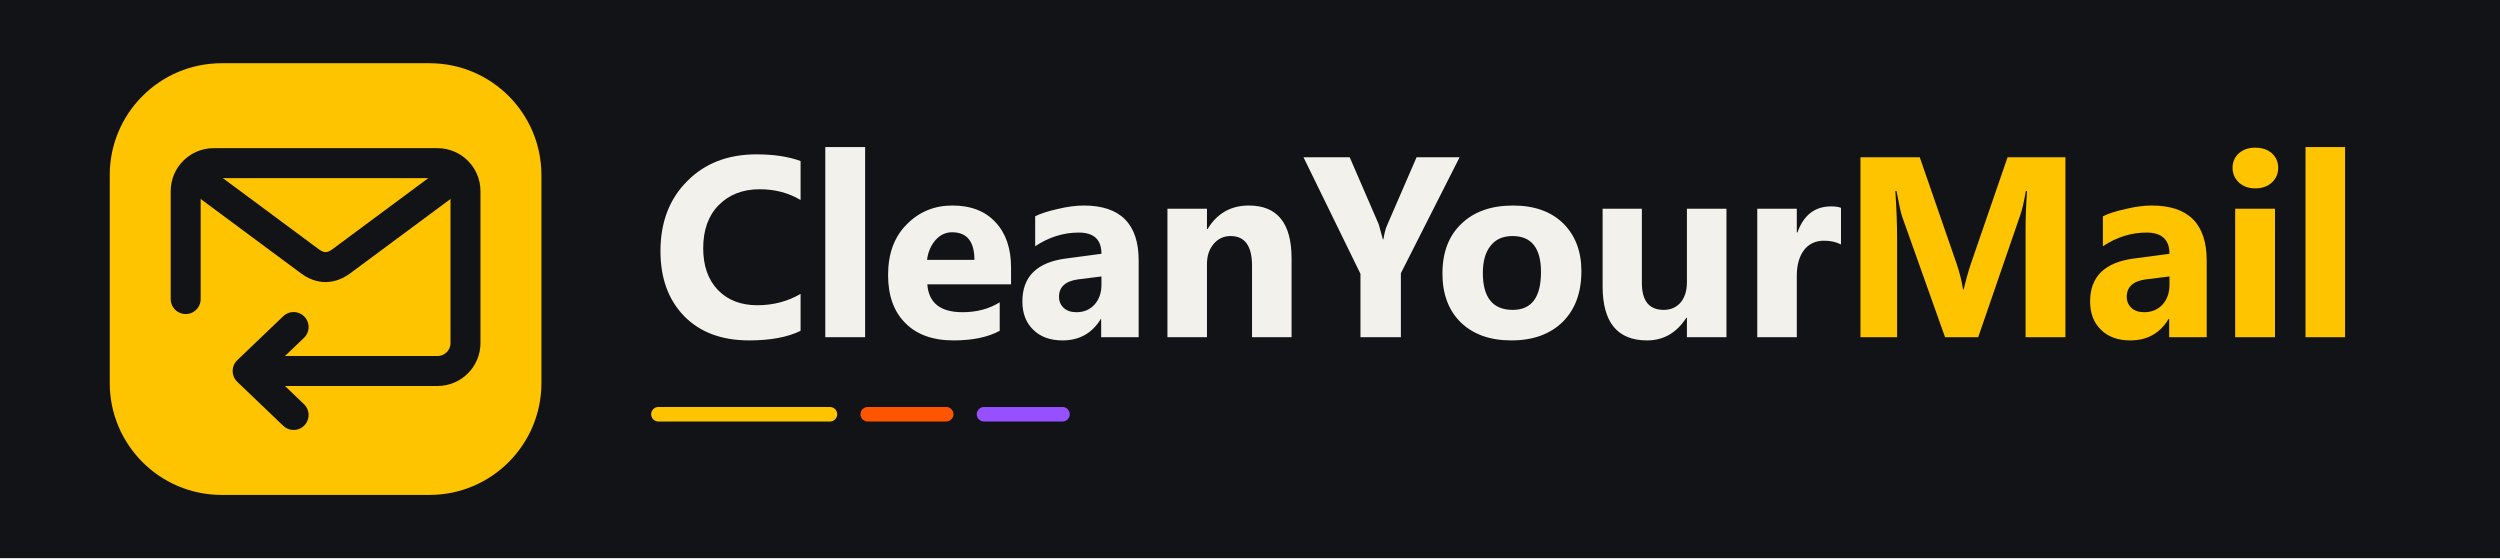
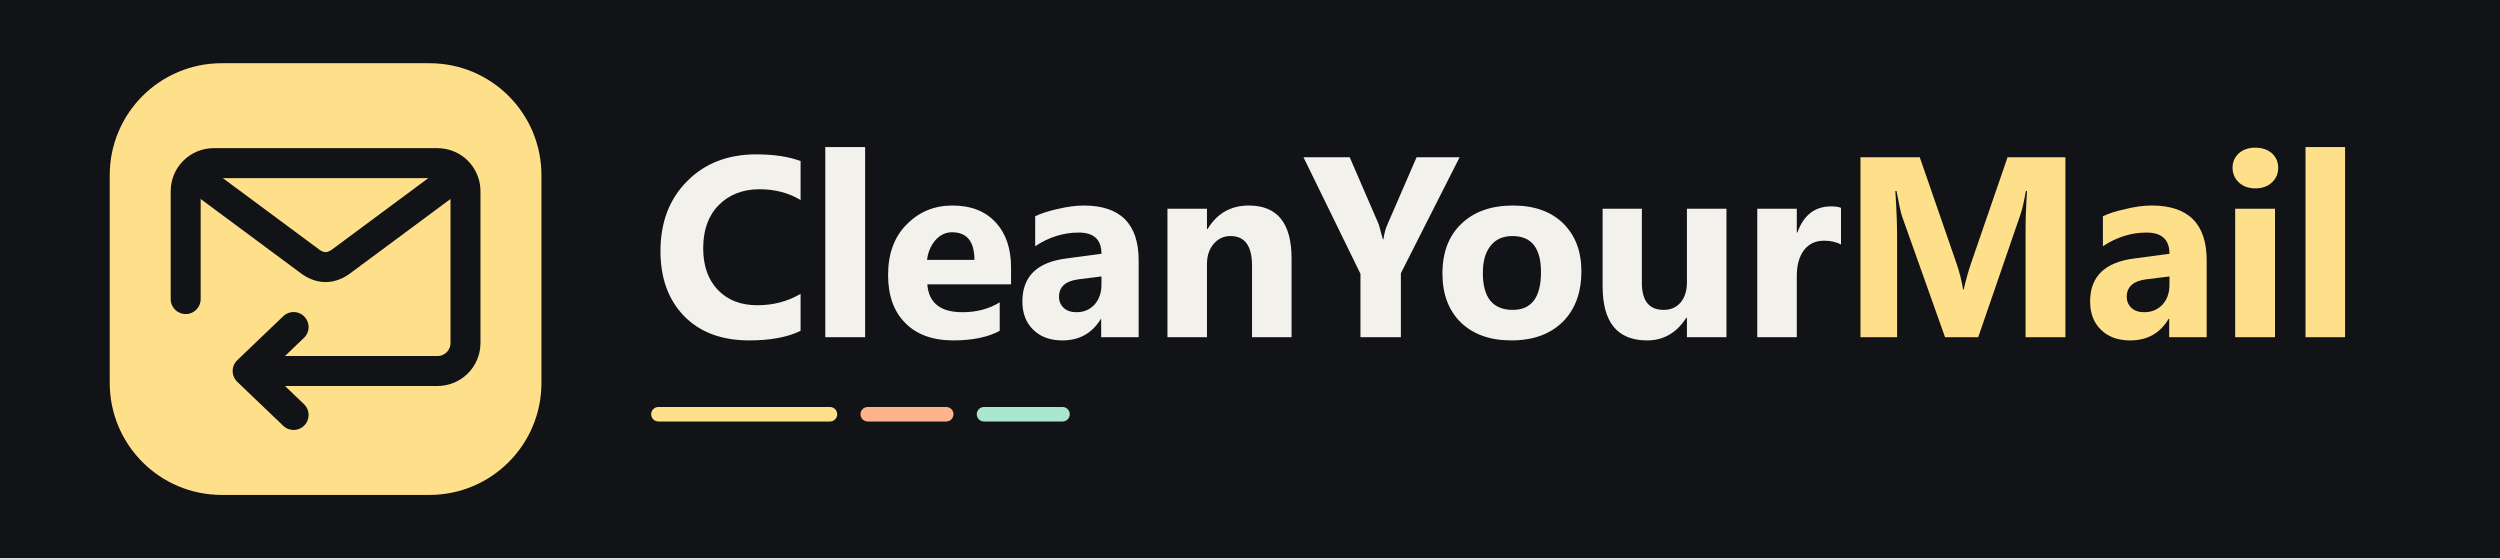
<svg xmlns="http://www.w3.org/2000/svg" width="860" height="192" viewBox="0 0 860 192" role="img" aria-labelledby="title desc">
  <rect width="860" height="192" fill="#121316" />
  <g transform="translate(24 8) scale(0.34375)">
-     <rect x="40" y="40" width="432" height="432" rx="112" fill="#FFC400" />
+     <rect x="40" y="40" width="432" height="432" rx="112" fill="#FFE08A" />
    <g fill="none" stroke="#121316" stroke-width="30" stroke-linecap="round" stroke-linejoin="round">
      <path d="M116 276 V168 A28 28 0 0 1 144 140 H368 A28 28 0 0 1 396 168 V320 A28 28 0 0 1 368 348 H184" />
      <path d="M124 152 L240 238 Q256 250 272 238 L388 152" />
      <path d="M224 304 L178 348 L224 392" />
    </g>
  </g>
  <g transform="translate(216 40)">
    <path fill="#F3F1EC" d="M59.4 73.8Q52.7 77.1 41.7 77.1Q27.5 77.1 19.3 68.7Q11.2 60.3 11.2 46.4Q11.2 31.5 20.4 22.3Q29.5 13.1 44.2 13.1Q53.2 13.1 59.4 15.4V28.8Q53.2 25.1 45.3 25.1Q36.6 25.1 31.2 30.6Q25.9 36 25.9 45.4Q25.9 54.4 30.9 59.7Q36 65 44.5 65Q52.7 65 59.4 61.1Z M81.6 76H67.9V10.6H81.6Z M131.8 57.8H103Q103.7 67.4 115.1 67.4Q122.4 67.4 127.9 64V73.8Q121.8 77.1 112 77.1Q101.3 77.1 95.4 71.1Q89.5 65.2 89.5 54.6Q89.5 43.6 95.9 37.2Q102.3 30.7 111.6 30.7Q121.2 30.7 126.5 36.5Q131.8 42.2 131.8 52ZM119.2 49.4Q119.2 39.9 111.5 39.9Q108.2 39.9 105.8 42.6Q103.4 45.4 102.9 49.4Z M175.7 76H162.8V69.7H162.7Q158.2 77.1 149.5 77.1Q143.1 77.1 139.4 73.4Q135.7 69.8 135.7 63.7Q135.7 50.8 150.9 48.9L162.9 47.3Q162.9 40 155.1 40Q147.2 40 140.1 44.7V34.4Q142.9 33 147.8 31.9Q152.8 30.7 156.8 30.7Q175.7 30.7 175.7 49.6ZM162.9 58V55.1L154.9 56.1Q148.3 57 148.3 62.1Q148.3 64.4 149.9 65.9Q151.5 67.4 154.3 67.4Q158.1 67.4 160.5 64.8Q162.9 62.1 162.9 58Z M228.3 76H214.7V51.4Q214.7 41.2 207.3 41.2Q203.8 41.2 201.5 43.9Q199.2 46.6 199.2 50.8V76H185.6V31.8H199.2V38.8H199.4Q204.3 30.7 213.6 30.7Q228.3 30.7 228.3 48.9Z M286.1 14.1 265.9 54V76H252V54.2L232.4 14.1H248.3L258.3 37.2Q258.5 37.9 259.7 42.3H259.9Q260.4 39.1 261.2 37.4L271.3 14.1Z M303.9 77.1Q292.9 77.1 286.5 70.9Q280.2 64.7 280.2 54.1Q280.2 43.1 286.8 36.9Q293.3 30.7 304.5 30.7Q315.5 30.7 321.8 36.9Q328 43.1 328 53.3Q328 64.3 321.6 70.7Q315.1 77.1 303.9 77.1ZM304.3 41.2Q299.4 41.2 296.8 44.5Q294.1 47.8 294.1 53.9Q294.1 66.6 304.4 66.6Q314.1 66.6 314.1 53.6Q314.1 41.2 304.3 41.2Z M377.9 76H364.3V69.3H364.1Q359.1 77.1 350.6 77.1Q335.3 77.1 335.3 58.5V31.8H348.8V57.3Q348.8 66.6 356.3 66.6Q359.9 66.6 362.1 64.1Q364.3 61.5 364.3 57.1V31.8H377.9Z M417.3 44.1Q414.8 42.8 411.5 42.8Q407.1 42.8 404.6 46Q402.1 49.3 402.1 54.9V76H388.5V31.8H402.1V40H402.3Q405.5 31 413.9 31Q416.1 31 417.3 31.5Z" />
-     <path fill="#FFC400" d="M494.5 76H480.8V39Q480.8 33 481.3 25.7H480.9Q479.9 31.4 479 33.9L464.5 76H453.1L438.3 34.4Q437.7 32.7 436.4 25.7H436Q436.6 34.9 436.6 41.8V76H424V14.1H444.4L457.1 50.8Q458.6 55.2 459.3 59.6H459.5Q460.7 54.5 462 50.7L474.6 14.1H494.5Z M543.1 76H530.2V69.7H530Q525.6 77.1 516.8 77.1Q510.4 77.1 506.7 73.4Q503 69.8 503 63.7Q503 50.8 518.3 48.9L530.3 47.3Q530.3 40 522.4 40Q514.5 40 507.4 44.7V34.4Q510.2 33 515.2 31.9Q520.1 30.7 524.2 30.7Q543.1 30.7 543.1 49.6ZM530.3 58V55.1L522.2 56.1Q515.6 57 515.6 62.1Q515.6 64.4 517.2 65.9Q518.8 67.4 521.6 67.4Q525.4 67.4 527.9 64.8Q530.3 62.1 530.3 58Z M559.8 24.8Q556.4 24.8 554.2 22.8Q552 20.7 552 17.7Q552 14.7 554.2 12.7Q556.4 10.8 559.8 10.8Q563.3 10.8 565.5 12.7Q567.7 14.7 567.7 17.7Q567.7 20.8 565.5 22.8Q563.3 24.8 559.8 24.8ZM566.6 76H552.9V31.8H566.6Z M590.7 76H577.1V10.6H590.7Z" />
+     <path fill="#FFE08A" d="M494.5 76H480.8V39Q480.8 33 481.3 25.7H480.9Q479.9 31.4 479 33.9L464.5 76H453.1L438.3 34.4Q437.7 32.7 436.4 25.7H436Q436.6 34.9 436.6 41.8V76H424V14.1H444.4L457.1 50.8Q458.6 55.2 459.3 59.6H459.5Q460.7 54.5 462 50.7L474.6 14.1H494.5Z M543.1 76H530.2V69.7H530Q525.6 77.1 516.8 77.1Q510.4 77.1 506.7 73.4Q503 69.8 503 63.7Q503 50.8 518.3 48.9L530.3 47.3Q530.3 40 522.4 40Q514.5 40 507.4 44.7V34.4Q510.2 33 515.2 31.9Q520.1 30.7 524.2 30.7Q543.1 30.7 543.1 49.6ZM530.3 58V55.1L522.2 56.1Q515.6 57 515.6 62.1Q515.6 64.4 517.2 65.9Q518.8 67.4 521.6 67.4Q525.4 67.4 527.9 64.8Q530.3 62.1 530.3 58Z M559.8 24.8Q556.4 24.8 554.2 22.8Q552 20.7 552 17.7Q552 14.7 554.2 12.7Q556.4 10.8 559.8 10.8Q563.3 10.8 565.5 12.7Q567.7 14.7 567.7 17.7Q567.7 20.8 565.5 22.8Q563.3 24.8 559.8 24.8ZM566.6 76H552.9V31.8H566.6Z M590.7 76H577.1V10.6H590.7Z" />
  </g>
  <g transform="translate(224 140)">
-     <rect x="0" y="0" width="64" height="5" rx="2.5" fill="#FFC400" />
-     <rect x="72" y="0" width="32" height="5" rx="2.5" fill="#FF5500" />
-     <rect x="112" y="0" width="32" height="5" rx="2.5" fill="#9650FF" />
+     <rect x="0" y="0" width="64" height="5" rx="2.5" fill="#FFE08A" />
+     <rect x="72" y="0" width="32" height="5" rx="2.5" fill="#FFB38A" />
+     <rect x="112" y="0" width="32" height="5" rx="2.5" fill="#A8E6CF" />
  </g>
</svg>
